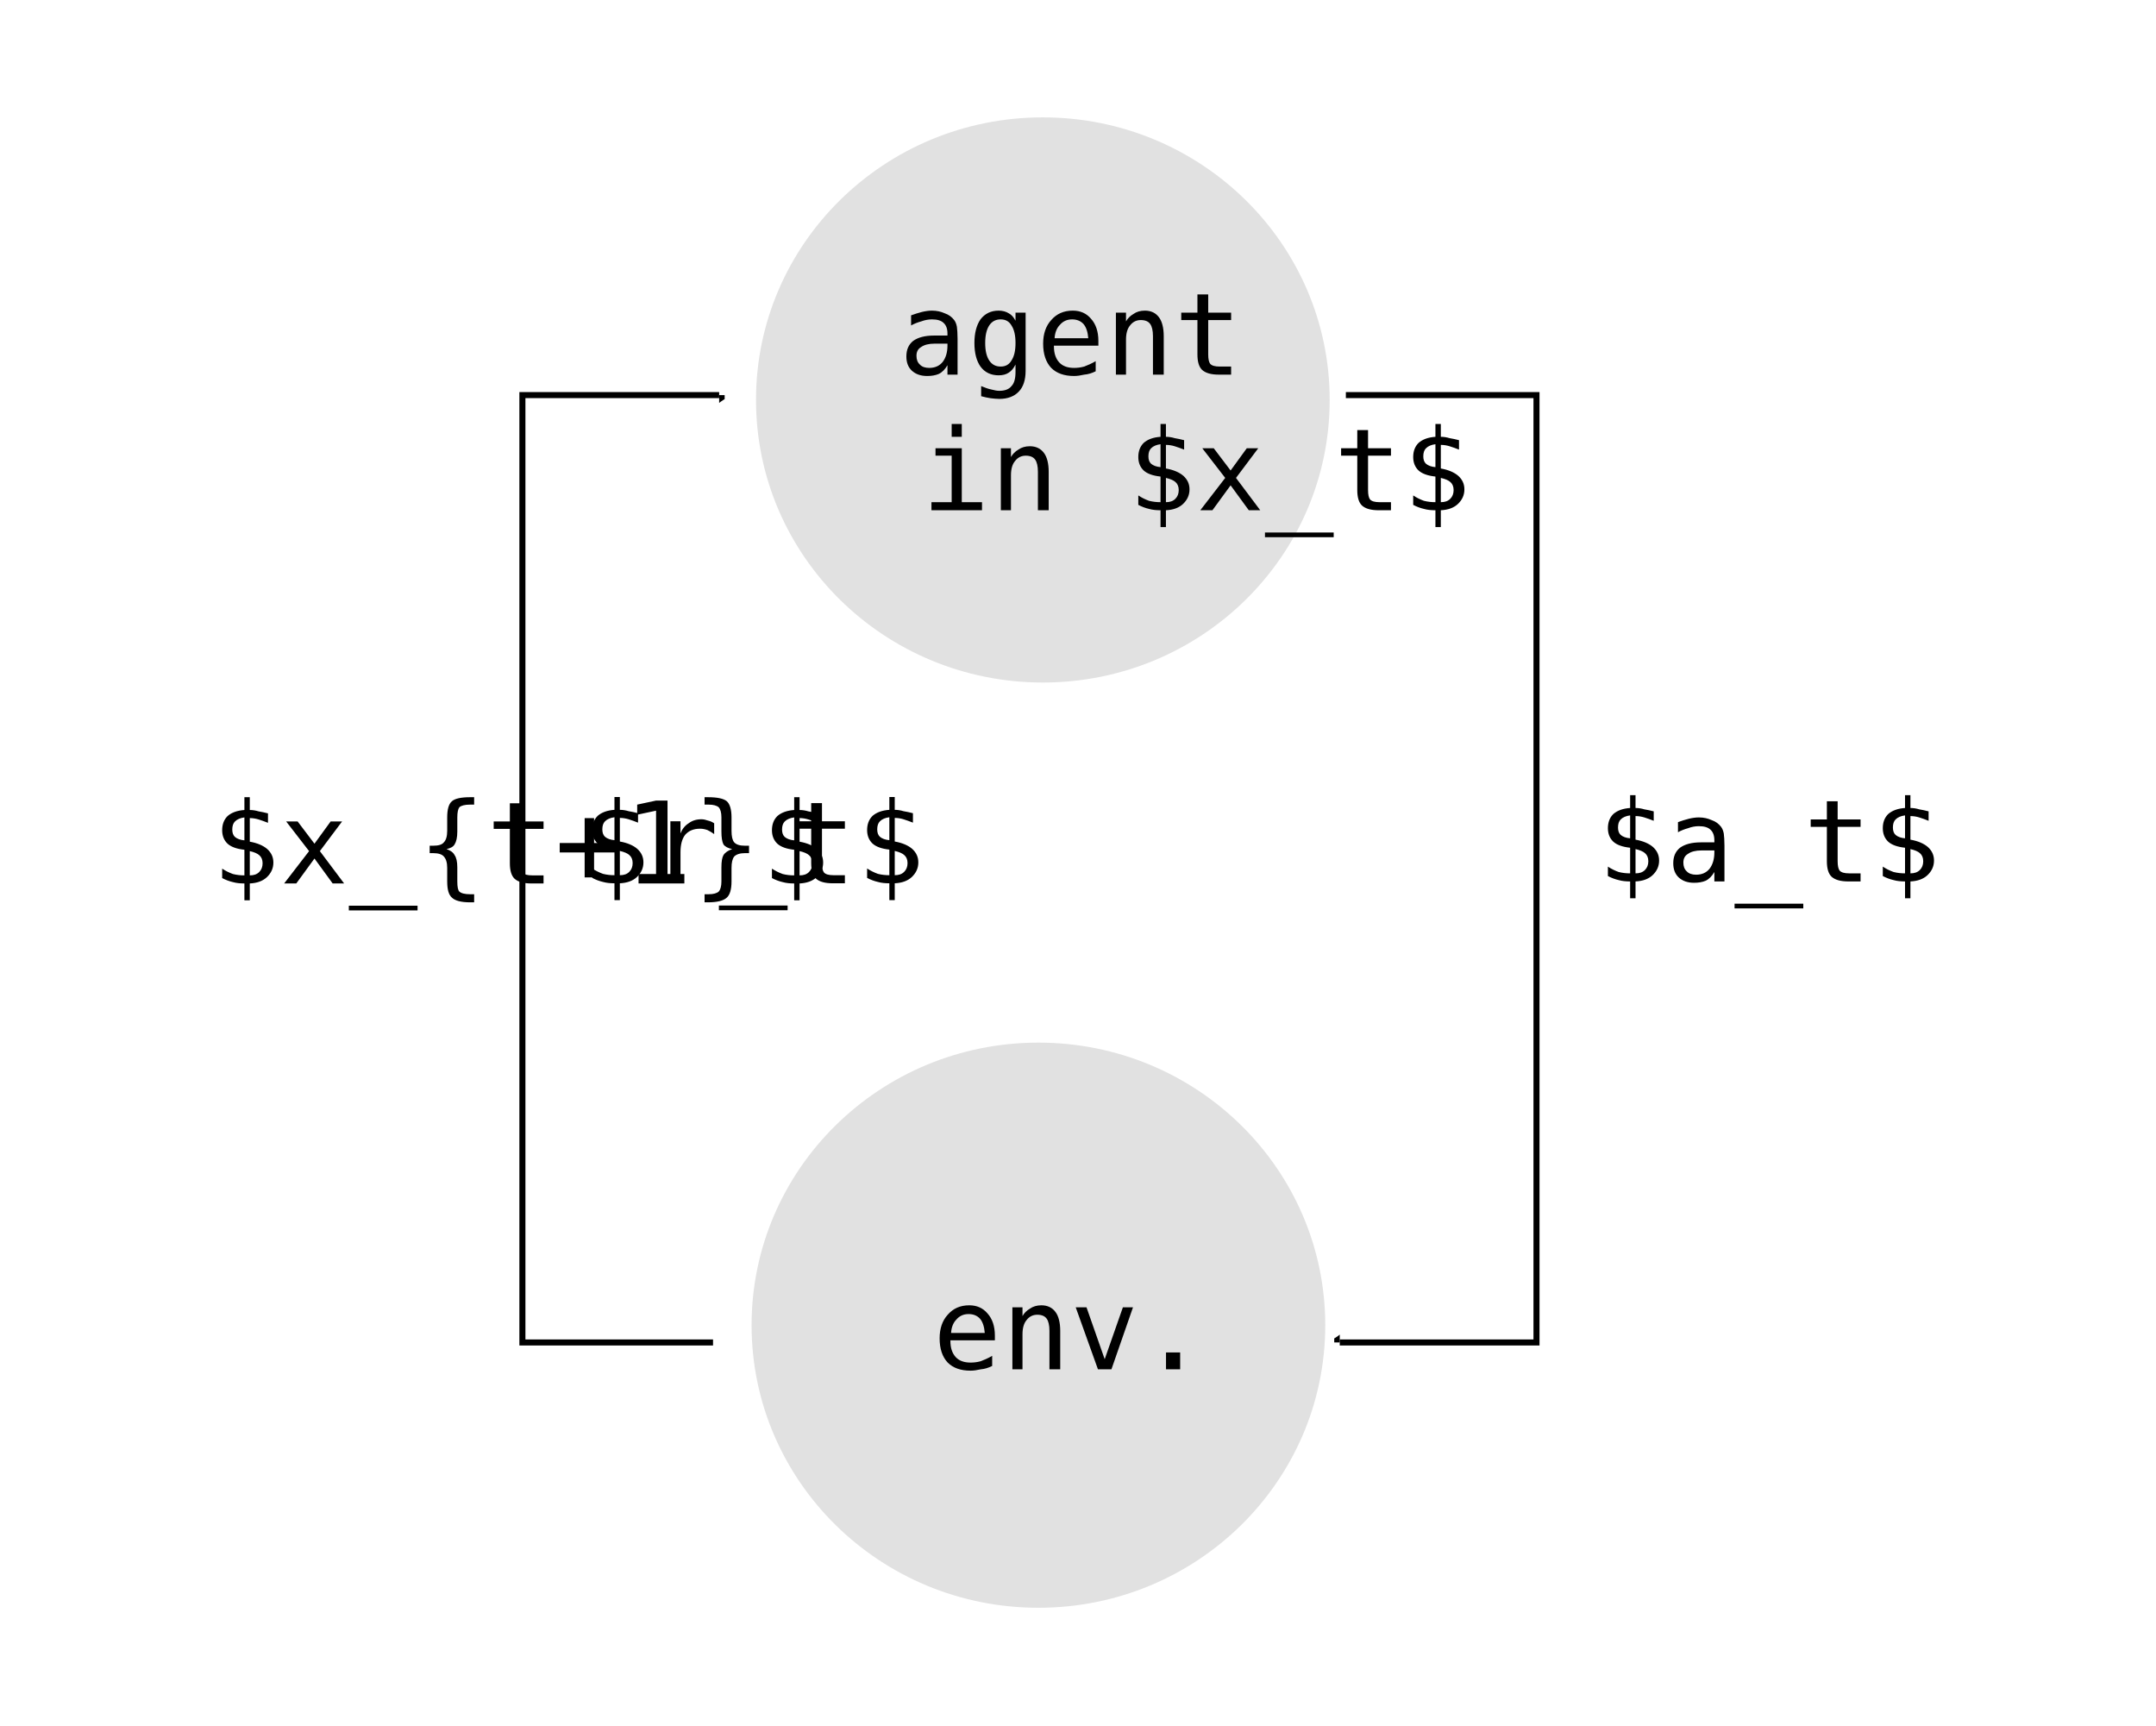
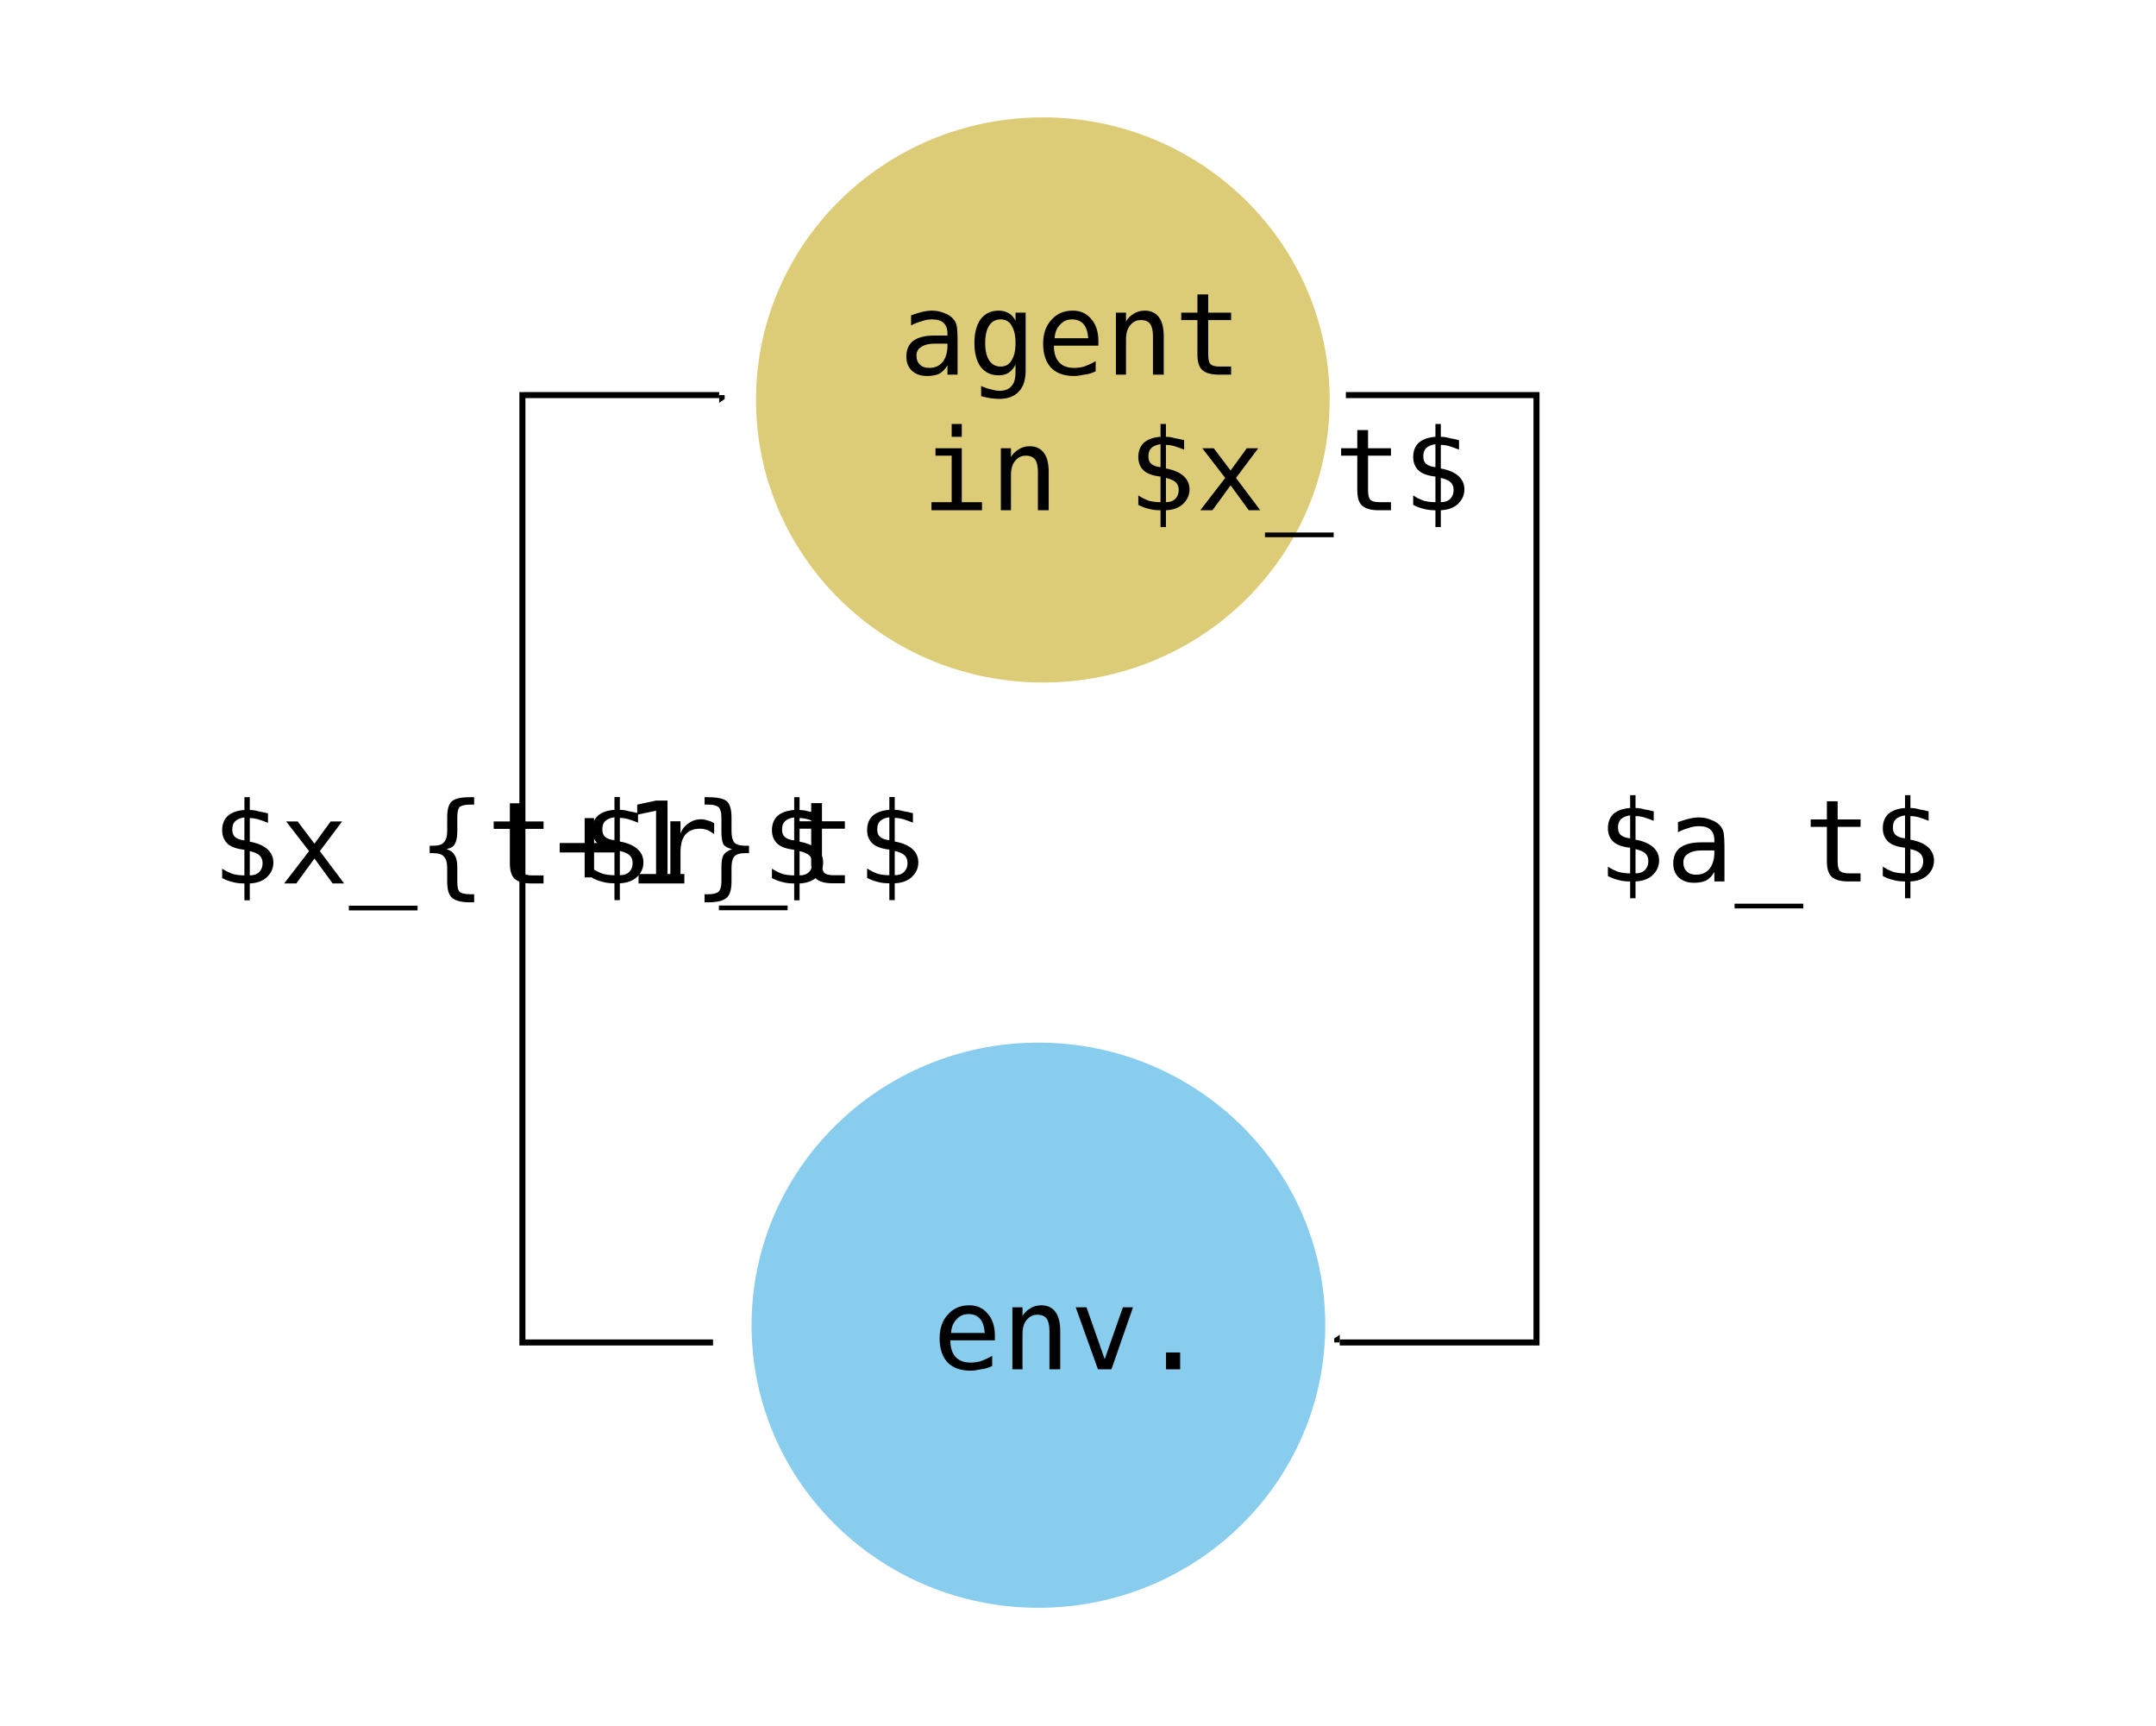
<svg xmlns="http://www.w3.org/2000/svg" width="50mm" height="40mm" viewBox="0 0 50 40" version="1.1" id="svg8">
  <defs id="defs2">
    <marker markerWidth="0.911" markerHeight="1.69" refX="0" refY="0" orient="auto-start-reverse" id="marker-arrow-0.5308">
      <g id="g157" transform="scale(2.153529)">
        <path id="path155" style="fill:none;stroke:#000000;stroke-width:0.6;stroke-linecap:round;stroke-linejoin:round;stroke-miterlimit:10;stroke-dasharray:none;stroke-opacity:1" d="M -1.554,2.072 C -1.425,1.295 0,0.13 0.389,0 0,-0.13 -1.425,-1.295 -1.554,-2.072" />
      </g>
    </marker>
    <marker markerWidth="0.911" markerHeight="1.69" refX="0" refY="0" orient="auto-start-reverse" id="marker-arrow-0.5308-6">
      <g id="g174" transform="scale(2.153529)">
        <path id="path172" style="fill:none;stroke:#000000;stroke-width:0.6;stroke-linecap:round;stroke-linejoin:round;stroke-miterlimit:10;stroke-dasharray:none;stroke-opacity:1" d="M -1.554,2.072 C -1.425,1.295 0,0.13 0.389,0 0,-0.13 -1.425,-1.295 -1.554,-2.072" />
      </g>
    </marker>
    <marker markerWidth="0.911" markerHeight="1.69" refX="0" refY="0" orient="auto-start-reverse" id="marker-arrow-0.5308-2">
      <g id="g157-9" transform="scale(2.153529)">
        <path id="path155-1" style="fill:none;stroke:#000000;stroke-width:0.6;stroke-linecap:round;stroke-linejoin:round;stroke-miterlimit:10;stroke-dasharray:none;stroke-opacity:1" d="M -1.554,2.072 C -1.425,1.295 0,0.13 0.389,0 0,-0.13 -1.425,-1.295 -1.554,-2.072" />
      </g>
    </marker>
  </defs>
  <g id="layer1" transform="translate(0,-257)">
    <g id="g53" transform="translate(5.093831,4.030387)">
-       <ellipse ry="6.552" rx="6.652" cy="262.243" cx="19.091" id="path10" style="opacity:1;fill:#000000;fill-opacity:0.12;stroke:none;stroke-width:0.14;stroke-miterlimit:4;stroke-dasharray:none;stroke-dashoffset:0;stroke-opacity:1;marker-start:none;marker-end:none" />
+       <ellipse ry="6.552" rx="6.652" cy="262.243" cx="19.091" id="path10" style="opacity:1;fill:#ddcc77;fill-opacity:1;stroke:none;stroke-width:0.14;stroke-miterlimit:4;stroke-dasharray:none;stroke-dashoffset:0;stroke-opacity:1;marker-start:none;marker-end:none" />
      <text x="15.752" y="261.657" style="font-size:2.646px;font-family:monospace;-inkscape-font-specification:'monospace, Normal';fill:#000000;fill-opacity:1;stroke:none;stroke-width:0.265" xml:space="preserve" id="text14">
        <tspan style="stroke-width:0.265" y="261.657" x="15.752" id="tspan12">agent</tspan>
      </text>
      <text x="16.274" y="264.799" style="font-size:2.646px;font-family:monospace;-inkscape-font-specification:'monospace, Normal';fill:#000000;fill-opacity:1;stroke:none;stroke-width:0.265" xml:space="preserve" id="text36">
        <tspan style="stroke-width:0.265" y="264.799" x="16.274" id="tspan34">in $x_t$</tspan>
      </text>
    </g>
    <g id="g151" transform="translate(2.759116,8.154632)">
      <g transform="translate(-0.4291248,17.92716)" id="g53-3">
        <g id="g112">
-           <ellipse ry="6.552" rx="6.652" cy="261.645" cx="21.752" id="path10-6" style="opacity:1;fill:#000000;fill-opacity:0.12;stroke:none;stroke-width:0.142;stroke-miterlimit:4;stroke-dasharray:none;stroke-dashoffset:0;stroke-opacity:1;marker-start:none;marker-end:none" />
+           <ellipse ry="6.552" rx="6.652" cy="261.645" cx="21.752" id="path10-6" style="opacity:1;fill:#88ccee;fill-opacity:1;stroke:none;stroke-width:0.142;stroke-miterlimit:4;stroke-dasharray:none;stroke-dashoffset:0;stroke-opacity:1;marker-start:none;marker-end:none" />
          <text id="text97" xml:space="preserve" style="font-size:2.646px;font-family:monospace;-inkscape-font-specification:'monospace, Normal';fill:#000000;fill-opacity:1;stroke:none;stroke-width:0.265" x="19.303" y="262.666">
            <tspan id="tspan95" x="19.303" y="262.666" style="stroke-width:0.265">env.</tspan>
          </text>
        </g>
      </g>
    </g>
    <path style="fill:none;fill-opacity:1;stroke:#000000;stroke-width:0.14;stroke-linecap:butt;stroke-linejoin:miter;stroke-dasharray:none;stroke-opacity:1;marker-start:none;marker-end:url(#marker-arrow-0.5308)" d="m 16.536,288.127 h -4.421 v -21.966 h 4.563" id="path170" />
    <text id="text189" xml:space="preserve" style="font-size:2.646px;font-family:monospace;-inkscape-font-specification:'monospace, Normal';fill:#000000;fill-opacity:1;stroke:none;stroke-width:0.265" y="277.438" x="37.041">
      <tspan id="tspan187" x="37.041" y="277.438" style="stroke-width:0.265">$a_t$</tspan>
    </text>
    <text id="text203" xml:space="preserve" style="font-size:2.646px;font-family:monospace;-inkscape-font-specification:'monospace, Normal';fill:#000000;fill-opacity:1;stroke:none;stroke-width:0.265" y="277.485" x="4.903">
      <tspan id="tspan201" x="4.903" y="277.485" style="stroke-width:0.265">$x_{t+1}$</tspan>
    </text>
    <text id="text217" xml:space="preserve" style="font-size:2.646px;font-family:monospace;-inkscape-font-specification:'monospace, Normal';fill:#000000;fill-opacity:1;stroke:none;stroke-width:0.265" y="277.479" x="13.486">
      <tspan id="tspan215" x="13.486" y="277.479" style="stroke-width:0.265">$r_t$</tspan>
    </text>
    <path style="fill:none;fill-opacity:1;stroke:#000000;stroke-width:0.14;stroke-linecap:butt;stroke-linejoin:miter;stroke-dasharray:none;stroke-opacity:1;marker-start:none;marker-end:url(#marker-arrow-0.5308-2)" d="m 31.212,266.161 h 4.421 v 21.966 h -4.563" id="path170-2" />
  </g>
</svg>
